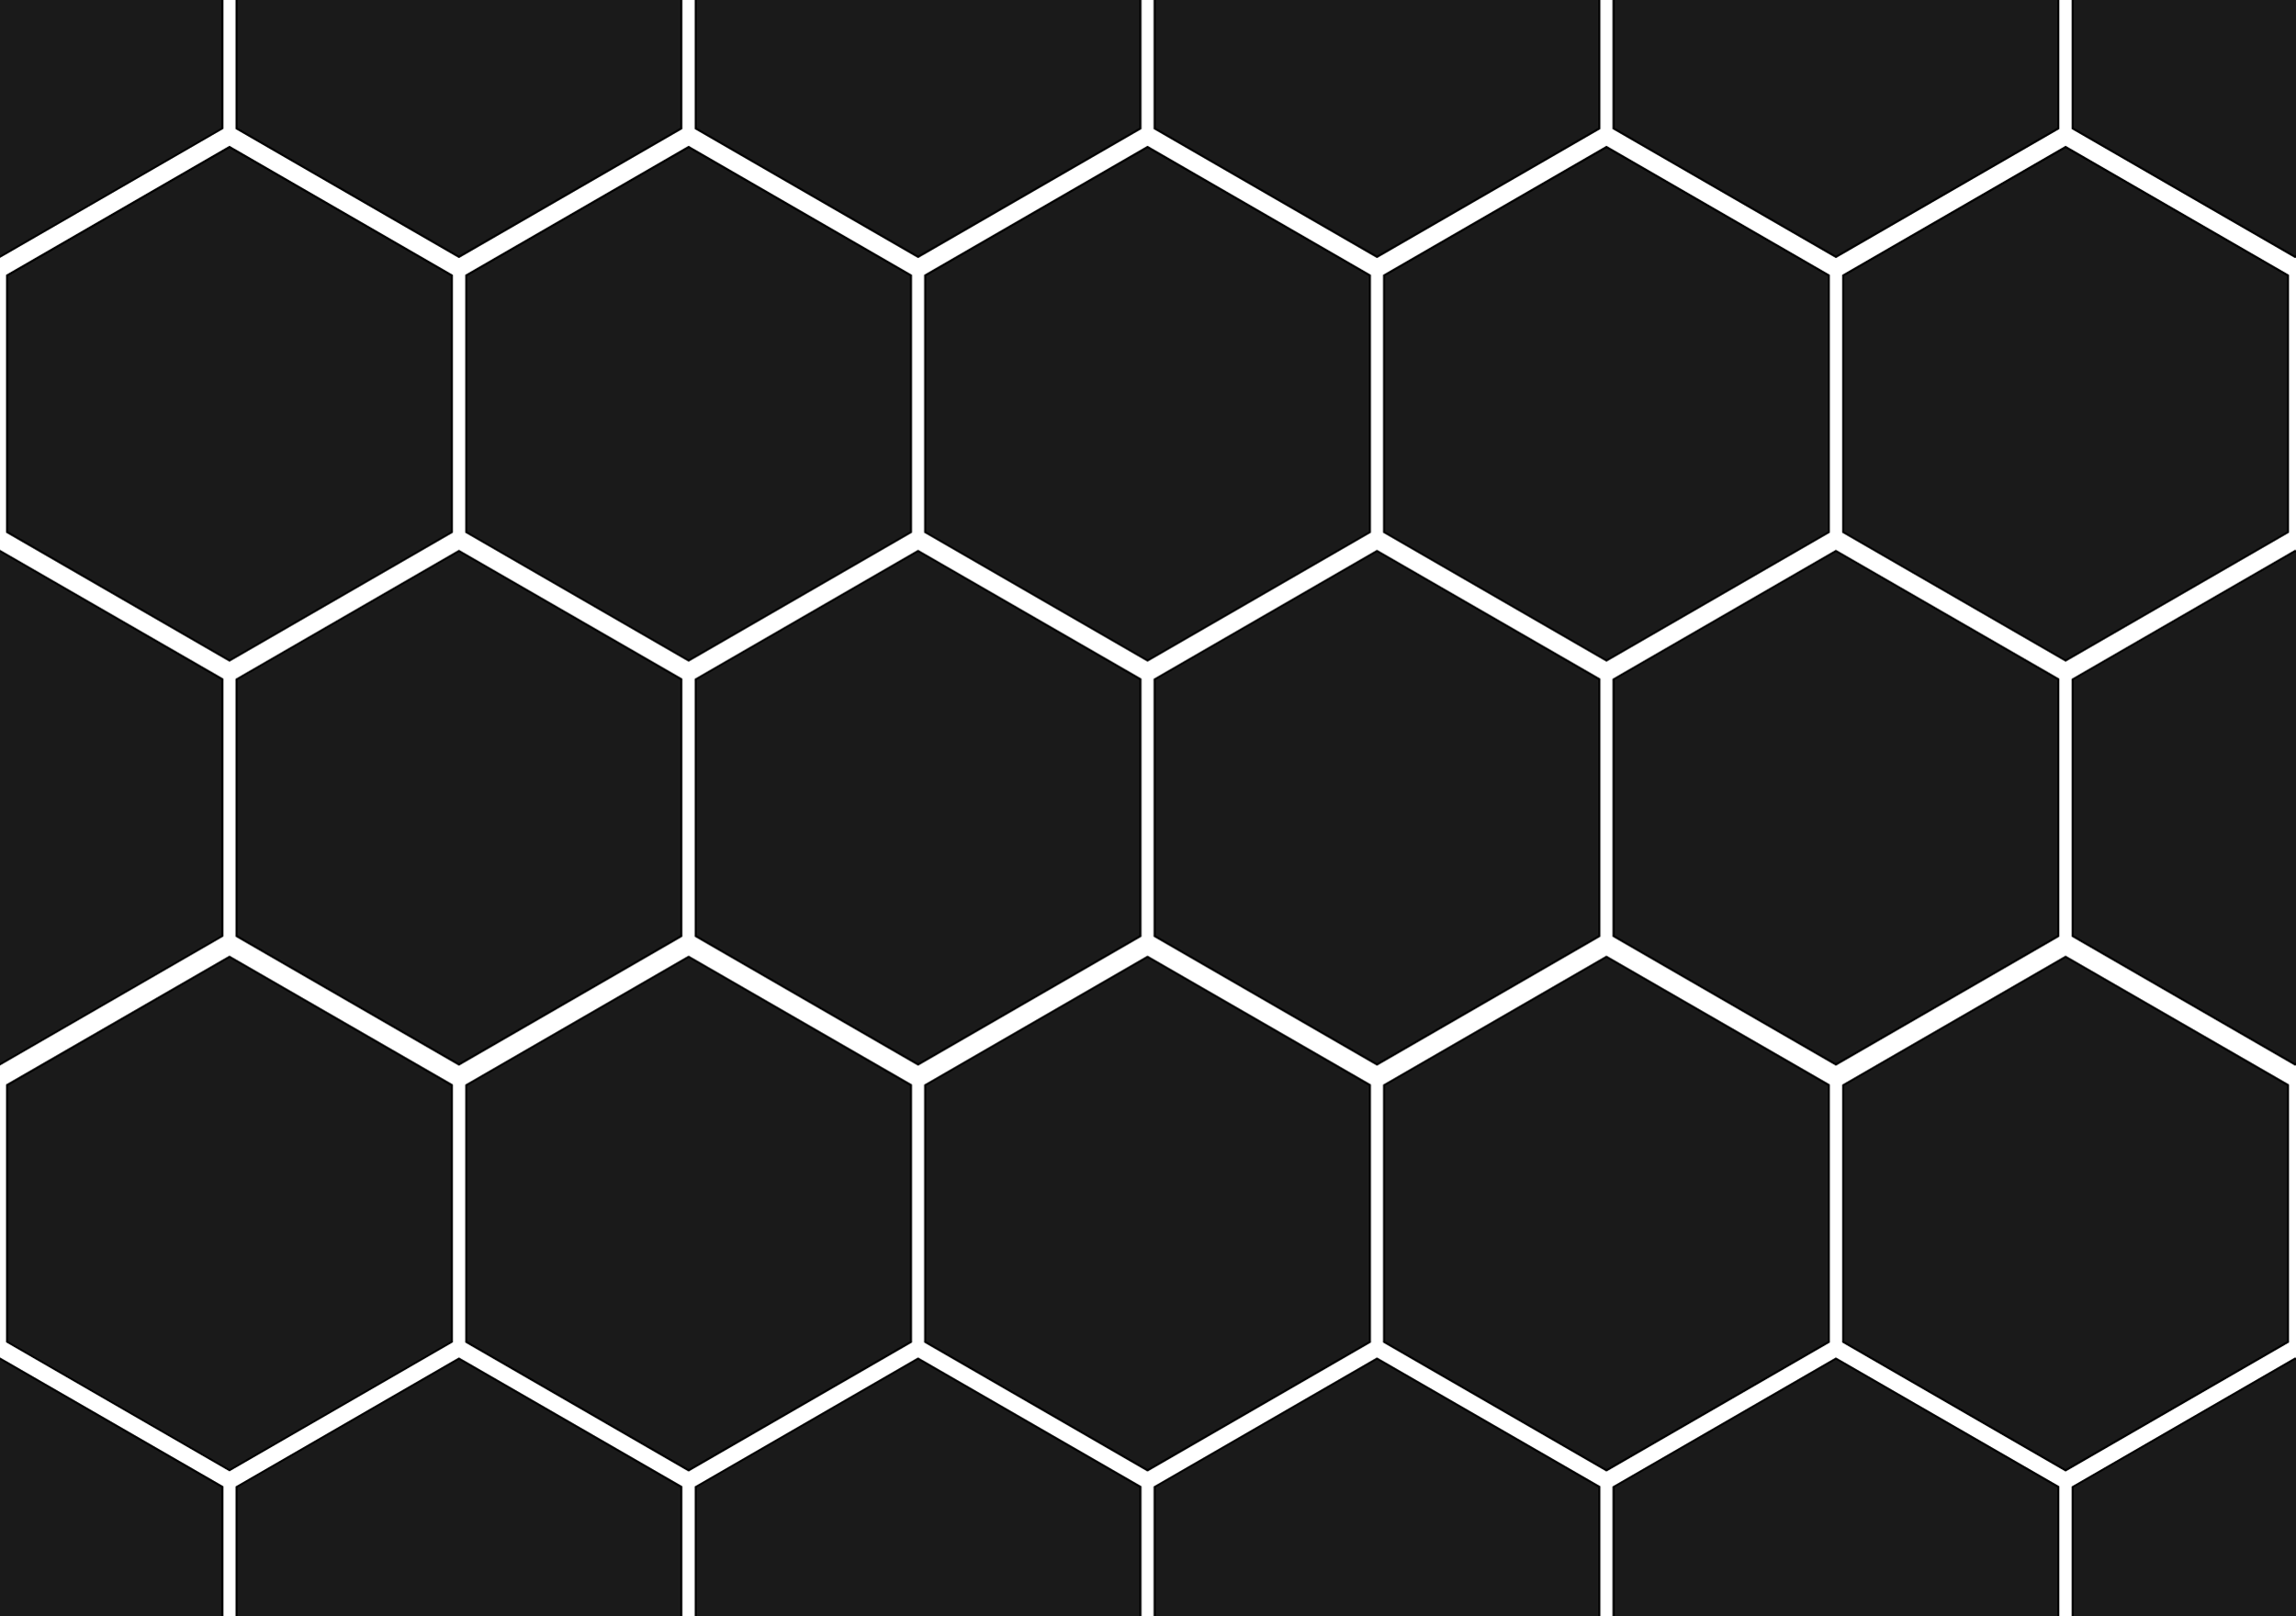
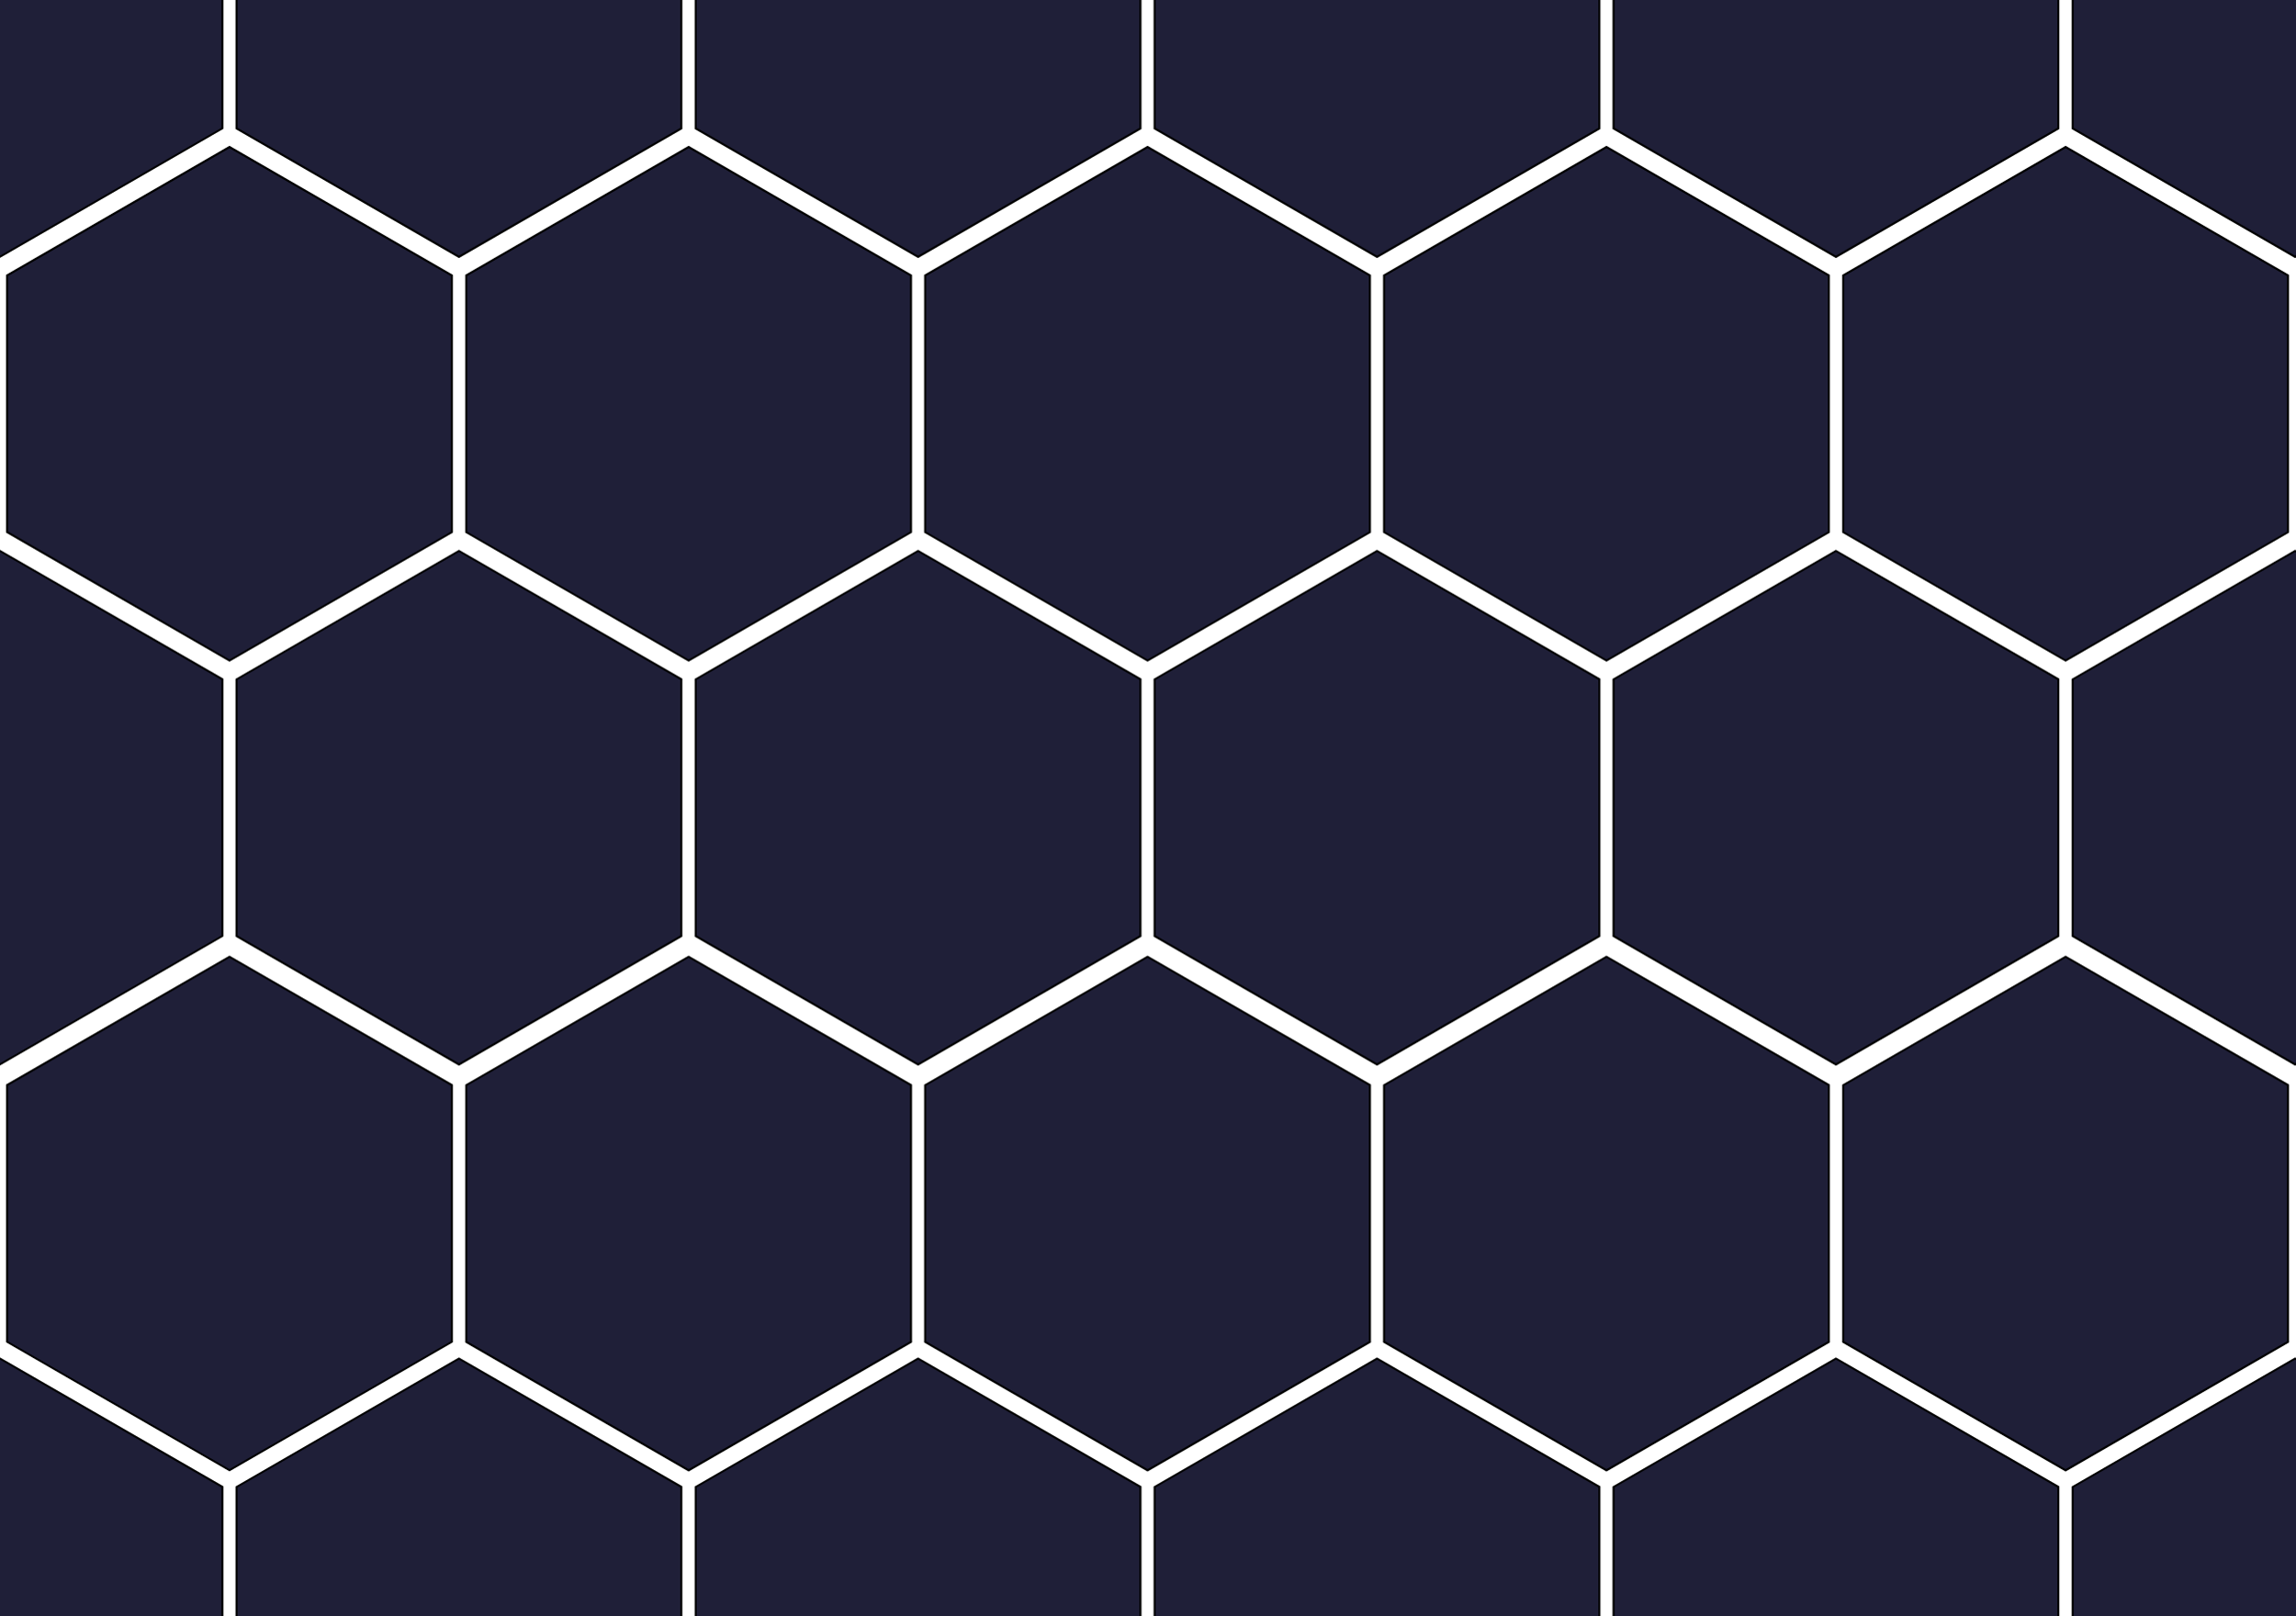
<svg xmlns="http://www.w3.org/2000/svg" version="1.1" id="Layer_1" x="0px" y="0px" viewBox="0 0 1136.2 800" style="enable-background:new 0 0 1136.2 800;" xml:space="preserve">
  <style type="text/css">
- 	.st0{fill:#1A1A1A;}
+ 	.st0{fill:#1F1F38;}
</style>
  <g>
    <polygon class="st0" points="-110.1,63.6 -110.1,-63.6 0,-127.2 110.1,-63.6 110.1,63.6 0,127.2  " />
    <path d="M0-126.6l109.6,63.3V63.3L0,126.6l-109.6-63.3V-63.3L0-126.6 M0-127.7l-110.6,63.9V63.9L0,127.7l110.6-63.9V-63.9L0-127.7   L0-127.7z" />
  </g>
  <g>
    <polygon class="st0" points="117.1,63.6 117.1,-63.6 227.2,-127.2 337.4,-63.6 337.4,63.6 227.2,127.2  " />
    <path d="M227.2-126.6l109.6,63.3V63.3l-109.6,63.3L117.6,63.3V-63.3L227.2-126.6 M227.2-127.7L116.6-63.9V63.9l110.6,63.9   l110.6-63.9V-63.9L227.2-127.7L227.2-127.7z" />
  </g>
  <g>
    <polygon class="st0" points="344.4,63.6 344.4,-63.6 454.5,-127.2 564.6,-63.6 564.6,63.6 454.5,127.2  " />
    <path d="M454.5-126.6l109.6,63.3V63.3l-109.6,63.3L344.9,63.3V-63.3L454.5-126.6 M454.5-127.7L343.9-63.9V63.9l110.6,63.9   l110.6-63.9V-63.9L454.5-127.7L454.5-127.7z" />
  </g>
  <g>
    <polygon class="st0" points="571.6,63.6 571.6,-63.6 681.7,-127.2 791.8,-63.6 791.8,63.6 681.7,127.2  " />
    <path d="M681.7-126.6l109.6,63.3V63.3l-109.6,63.3L572.1,63.3V-63.3L681.7-126.6 M681.7-127.7L571.1-63.9V63.9l110.6,63.9   l110.6-63.9V-63.9L681.7-127.7L681.7-127.7z" />
  </g>
  <g>
    <polygon class="st0" points="798.8,63.6 798.8,-63.6 908.9,-127.2 1019.1,-63.6 1019.1,63.6 908.9,127.2  " />
    <path d="M908.9-126.6l109.6,63.3V63.3l-109.6,63.3L799.3,63.3V-63.3L908.9-126.6 M908.9-127.7L798.3-63.9V63.9l110.6,63.9   l110.6-63.9V-63.9L908.9-127.7L908.9-127.7z" />
  </g>
  <g>
    <polygon class="st0" points="1026.1,63.6 1026.1,-63.6 1136.2,-127.2 1246.3,-63.6 1246.3,63.6 1136.2,127.2  " />
    <path d="M1136.2-126.6l109.6,63.3V63.3l-109.6,63.3l-109.6-63.3V-63.3L1136.2-126.6 M1136.2-127.7l-110.6,63.9V63.9l110.6,63.9   l110.6-63.9V-63.9L1136.2-127.7L1136.2-127.7z" />
  </g>
  <g>
    <polygon class="st0" points="-110.1,463.6 -110.1,336.4 0,272.8 110.1,336.4 110.1,463.6 0,527.2  " />
    <path d="M0,273.4l109.6,63.3v126.6L0,526.6l-109.6-63.3V336.7L0,273.4 M0,272.3l-110.6,63.9v127.7L0,527.7l110.6-63.9V336.1   L0,272.3L0,272.3z" />
  </g>
  <g>
    <polygon class="st0" points="117.1,463.6 117.1,336.4 227.2,272.8 337.4,336.4 337.4,463.6 227.2,527.2  " />
    <path d="M227.2,273.4l109.6,63.3v126.6l-109.6,63.3l-109.6-63.3V336.7L227.2,273.4 M227.2,272.3l-110.6,63.9v127.7l110.6,63.9   l110.6-63.9V336.1L227.2,272.3L227.2,272.3z" />
  </g>
  <g>
    <polygon class="st0" points="344.4,463.6 344.4,336.4 454.5,272.8 564.6,336.4 564.6,463.6 454.5,527.2  " />
    <path d="M454.5,273.4l109.6,63.3v126.6l-109.6,63.3l-109.6-63.3V336.7L454.5,273.4 M454.5,272.3l-110.6,63.9v127.7l110.6,63.9   l110.6-63.9V336.1L454.5,272.3L454.5,272.3z" />
  </g>
  <g>
    <polygon class="st0" points="571.6,463.6 571.6,336.4 681.7,272.8 791.8,336.4 791.8,463.6 681.7,527.2  " />
    <path d="M681.7,273.4l109.6,63.3v126.6l-109.6,63.3l-109.6-63.3V336.7L681.7,273.4 M681.7,272.3l-110.6,63.9v127.7l110.6,63.9   l110.6-63.9V336.1L681.7,272.3L681.7,272.3z" />
  </g>
  <g>
    <polygon class="st0" points="798.8,463.6 798.8,336.4 908.9,272.8 1019.1,336.4 1019.1,463.6 908.9,527.2  " />
    <path d="M908.9,273.4l109.6,63.3v126.6l-109.6,63.3l-109.6-63.3V336.7L908.9,273.4 M908.9,272.3l-110.6,63.9v127.7l110.6,63.9   l110.6-63.9V336.1L908.9,272.3L908.9,272.3z" />
  </g>
  <g>
    <polygon class="st0" points="1026.1,463.6 1026.1,336.4 1136.2,272.8 1246.3,336.4 1246.3,463.6 1136.2,527.2  " />
    <path d="M1136.2,273.4l109.6,63.3v126.6l-109.6,63.3l-109.6-63.3V336.7L1136.2,273.4 M1136.2,272.3l-110.6,63.9v127.7l110.6,63.9   l110.6-63.9V336.1L1136.2,272.3L1136.2,272.3z" />
  </g>
  <g>
    <polygon class="st0" points="-110.1,863.6 -110.1,736.4 0,672.8 110.1,736.4 110.1,863.6 0,927.2  " />
    <path d="M0,673.4l109.6,63.3v126.6L0,926.6l-109.6-63.3V736.7L0,673.4 M0,672.3l-110.6,63.9v127.7L0,927.7l110.6-63.9V736.1   L0,672.3L0,672.3z" />
  </g>
  <g>
    <polygon class="st0" points="117.1,863.6 117.1,736.4 227.2,672.8 337.4,736.4 337.4,863.6 227.2,927.2  " />
    <path d="M227.2,673.4l109.6,63.3v126.6l-109.6,63.3l-109.6-63.3V736.7L227.2,673.4 M227.2,672.3l-110.6,63.9v127.7l110.6,63.9   l110.6-63.9V736.1L227.2,672.3L227.2,672.3z" />
  </g>
  <g>
    <polygon class="st0" points="344.4,863.6 344.4,736.4 454.5,672.8 564.6,736.4 564.6,863.6 454.5,927.2  " />
    <path d="M454.5,673.4l109.6,63.3v126.6l-109.6,63.3l-109.6-63.3V736.7L454.5,673.4 M454.5,672.3l-110.6,63.9v127.7l110.6,63.9   l110.6-63.9V736.1L454.5,672.3L454.5,672.3z" />
  </g>
  <g>
    <polygon class="st0" points="571.6,863.6 571.6,736.4 681.7,672.8 791.8,736.4 791.8,863.6 681.7,927.2  " />
    <path d="M681.7,673.4l109.6,63.3v126.6l-109.6,63.3l-109.6-63.3V736.7L681.7,673.4 M681.7,672.3l-110.6,63.9v127.7l110.6,63.9   l110.6-63.9V736.1L681.7,672.3L681.7,672.3z" />
  </g>
  <g>
    <polygon class="st0" points="798.8,863.6 798.8,736.4 908.9,672.8 1019.1,736.4 1019.1,863.6 908.9,927.2  " />
    <path d="M908.9,673.4l109.6,63.3v126.6l-109.6,63.3l-109.6-63.3V736.7L908.9,673.4 M908.9,672.3l-110.6,63.9v127.7l110.6,63.9   l110.6-63.9V736.1L908.9,672.3L908.9,672.3z" />
  </g>
  <g>
    <polygon class="st0" points="1026.1,863.6 1026.1,736.4 1136.2,672.8 1246.3,736.4 1246.3,863.6 1136.2,927.2  " />
    <path d="M1136.2,673.4l109.6,63.3v126.6l-109.6,63.3l-109.6-63.3V736.7L1136.2,673.4 M1136.2,672.3l-110.6,63.9v127.7l110.6,63.9   l110.6-63.9V736.1L1136.2,672.3L1136.2,672.3z" />
  </g>
  <g>
    <polygon class="st0" points="3.5,664.6 3.5,537.4 113.6,473.8 223.7,537.4 223.7,664.6 113.6,728.1  " />
    <path d="M113.6,474.4l109.6,63.3v126.6l-109.6,63.3L4,664.3V537.7L113.6,474.4 M113.6,473.3L3,537.1v127.7l110.6,63.9l110.6-63.9   V537.1L113.6,473.3L113.6,473.3z" />
  </g>
  <g>
    <polygon class="st0" points="230.7,664.6 230.7,537.4 340.9,473.8 451,537.4 451,664.6 340.9,728.1  " />
    <path d="M340.9,474.4l109.6,63.3v126.6l-109.6,63.3l-109.6-63.3V537.7L340.9,474.4 M340.9,473.3l-110.6,63.9v127.7l110.6,63.9   l110.6-63.9V537.1L340.9,473.3L340.9,473.3z" />
  </g>
  <g>
    <polygon class="st0" points="458,664.6 458,537.4 568.1,473.8 678.2,537.4 678.2,664.6 568.1,728.1  " />
    <path d="M568.1,474.4l109.6,63.3v126.6l-109.6,63.3l-109.6-63.3V537.7L568.1,474.4 M568.1,473.3l-110.6,63.9v127.7l110.6,63.9   l110.6-63.9V537.1L568.1,473.3L568.1,473.3z" />
  </g>
  <g>
    <polygon class="st0" points="685.2,664.6 685.2,537.4 795.3,473.8 905.4,537.4 905.4,664.6 795.3,728.1  " />
    <path d="M795.3,474.4l109.6,63.3v126.6l-109.6,63.3l-109.6-63.3V537.7L795.3,474.4 M795.3,473.3l-110.6,63.9v127.7l110.6,63.9   l110.6-63.9V537.1L795.3,473.3L795.3,473.3z" />
  </g>
  <g>
    <polygon class="st0" points="912.4,664.6 912.4,537.4 1022.6,473.8 1132.7,537.4 1132.7,664.6 1022.6,728.1  " />
    <path d="M1022.6,474.4l109.6,63.3v126.6l-109.6,63.3l-109.6-63.3V537.7L1022.6,474.4 M1022.6,473.3l-110.6,63.9v127.7l110.6,63.9   l110.6-63.9V537.1L1022.6,473.3L1022.6,473.3z" />
  </g>
  <g>
    <polygon class="st0" points="3.5,263.5 3.5,136.4 113.6,72.8 223.7,136.4 223.7,263.5 113.6,327.1  " />
    <path d="M113.6,73.4l109.6,63.3v126.6l-109.6,63.3L4,263.2V136.7L113.6,73.4 M113.6,72.2L3,136.1v127.7l110.6,63.9l110.6-63.9   V136.1L113.6,72.2L113.6,72.2z" />
  </g>
  <g>
    <polygon class="st0" points="230.7,263.5 230.7,136.4 340.9,72.8 451,136.4 451,263.5 340.9,327.1  " />
    <path d="M340.9,73.4l109.6,63.3v126.6l-109.6,63.3l-109.6-63.3V136.7L340.9,73.4 M340.9,72.2l-110.6,63.9v127.7l110.6,63.9   l110.6-63.9V136.1L340.9,72.2L340.9,72.2z" />
  </g>
  <g>
    <polygon class="st0" points="458,263.5 458,136.4 568.1,72.8 678.2,136.4 678.2,263.5 568.1,327.1  " />
    <path d="M568.1,73.4l109.6,63.3v126.6l-109.6,63.3l-109.6-63.3V136.7L568.1,73.4 M568.1,72.2l-110.6,63.9v127.7l110.6,63.9   l110.6-63.9V136.1L568.1,72.2L568.1,72.2z" />
  </g>
  <g>
    <polygon class="st0" points="685.2,263.5 685.2,136.4 795.3,72.8 905.4,136.4 905.4,263.5 795.3,327.1  " />
    <path d="M795.3,73.4l109.6,63.3v126.6l-109.6,63.3l-109.6-63.3V136.7L795.3,73.4 M795.3,72.2l-110.6,63.9v127.7l110.6,63.9   l110.6-63.9V136.1L795.3,72.2L795.3,72.2z" />
  </g>
  <g>
    <polygon class="st0" points="912.4,263.5 912.4,136.4 1022.6,72.8 1132.7,136.4 1132.7,263.5 1022.6,327.1  " />
    <path d="M1022.6,73.4l109.6,63.3v126.6l-109.6,63.3l-109.6-63.3V136.7L1022.6,73.4 M1022.6,72.2l-110.6,63.9v127.7l110.6,63.9   l110.6-63.9V136.1L1022.6,72.2L1022.6,72.2z" />
  </g>
</svg>
